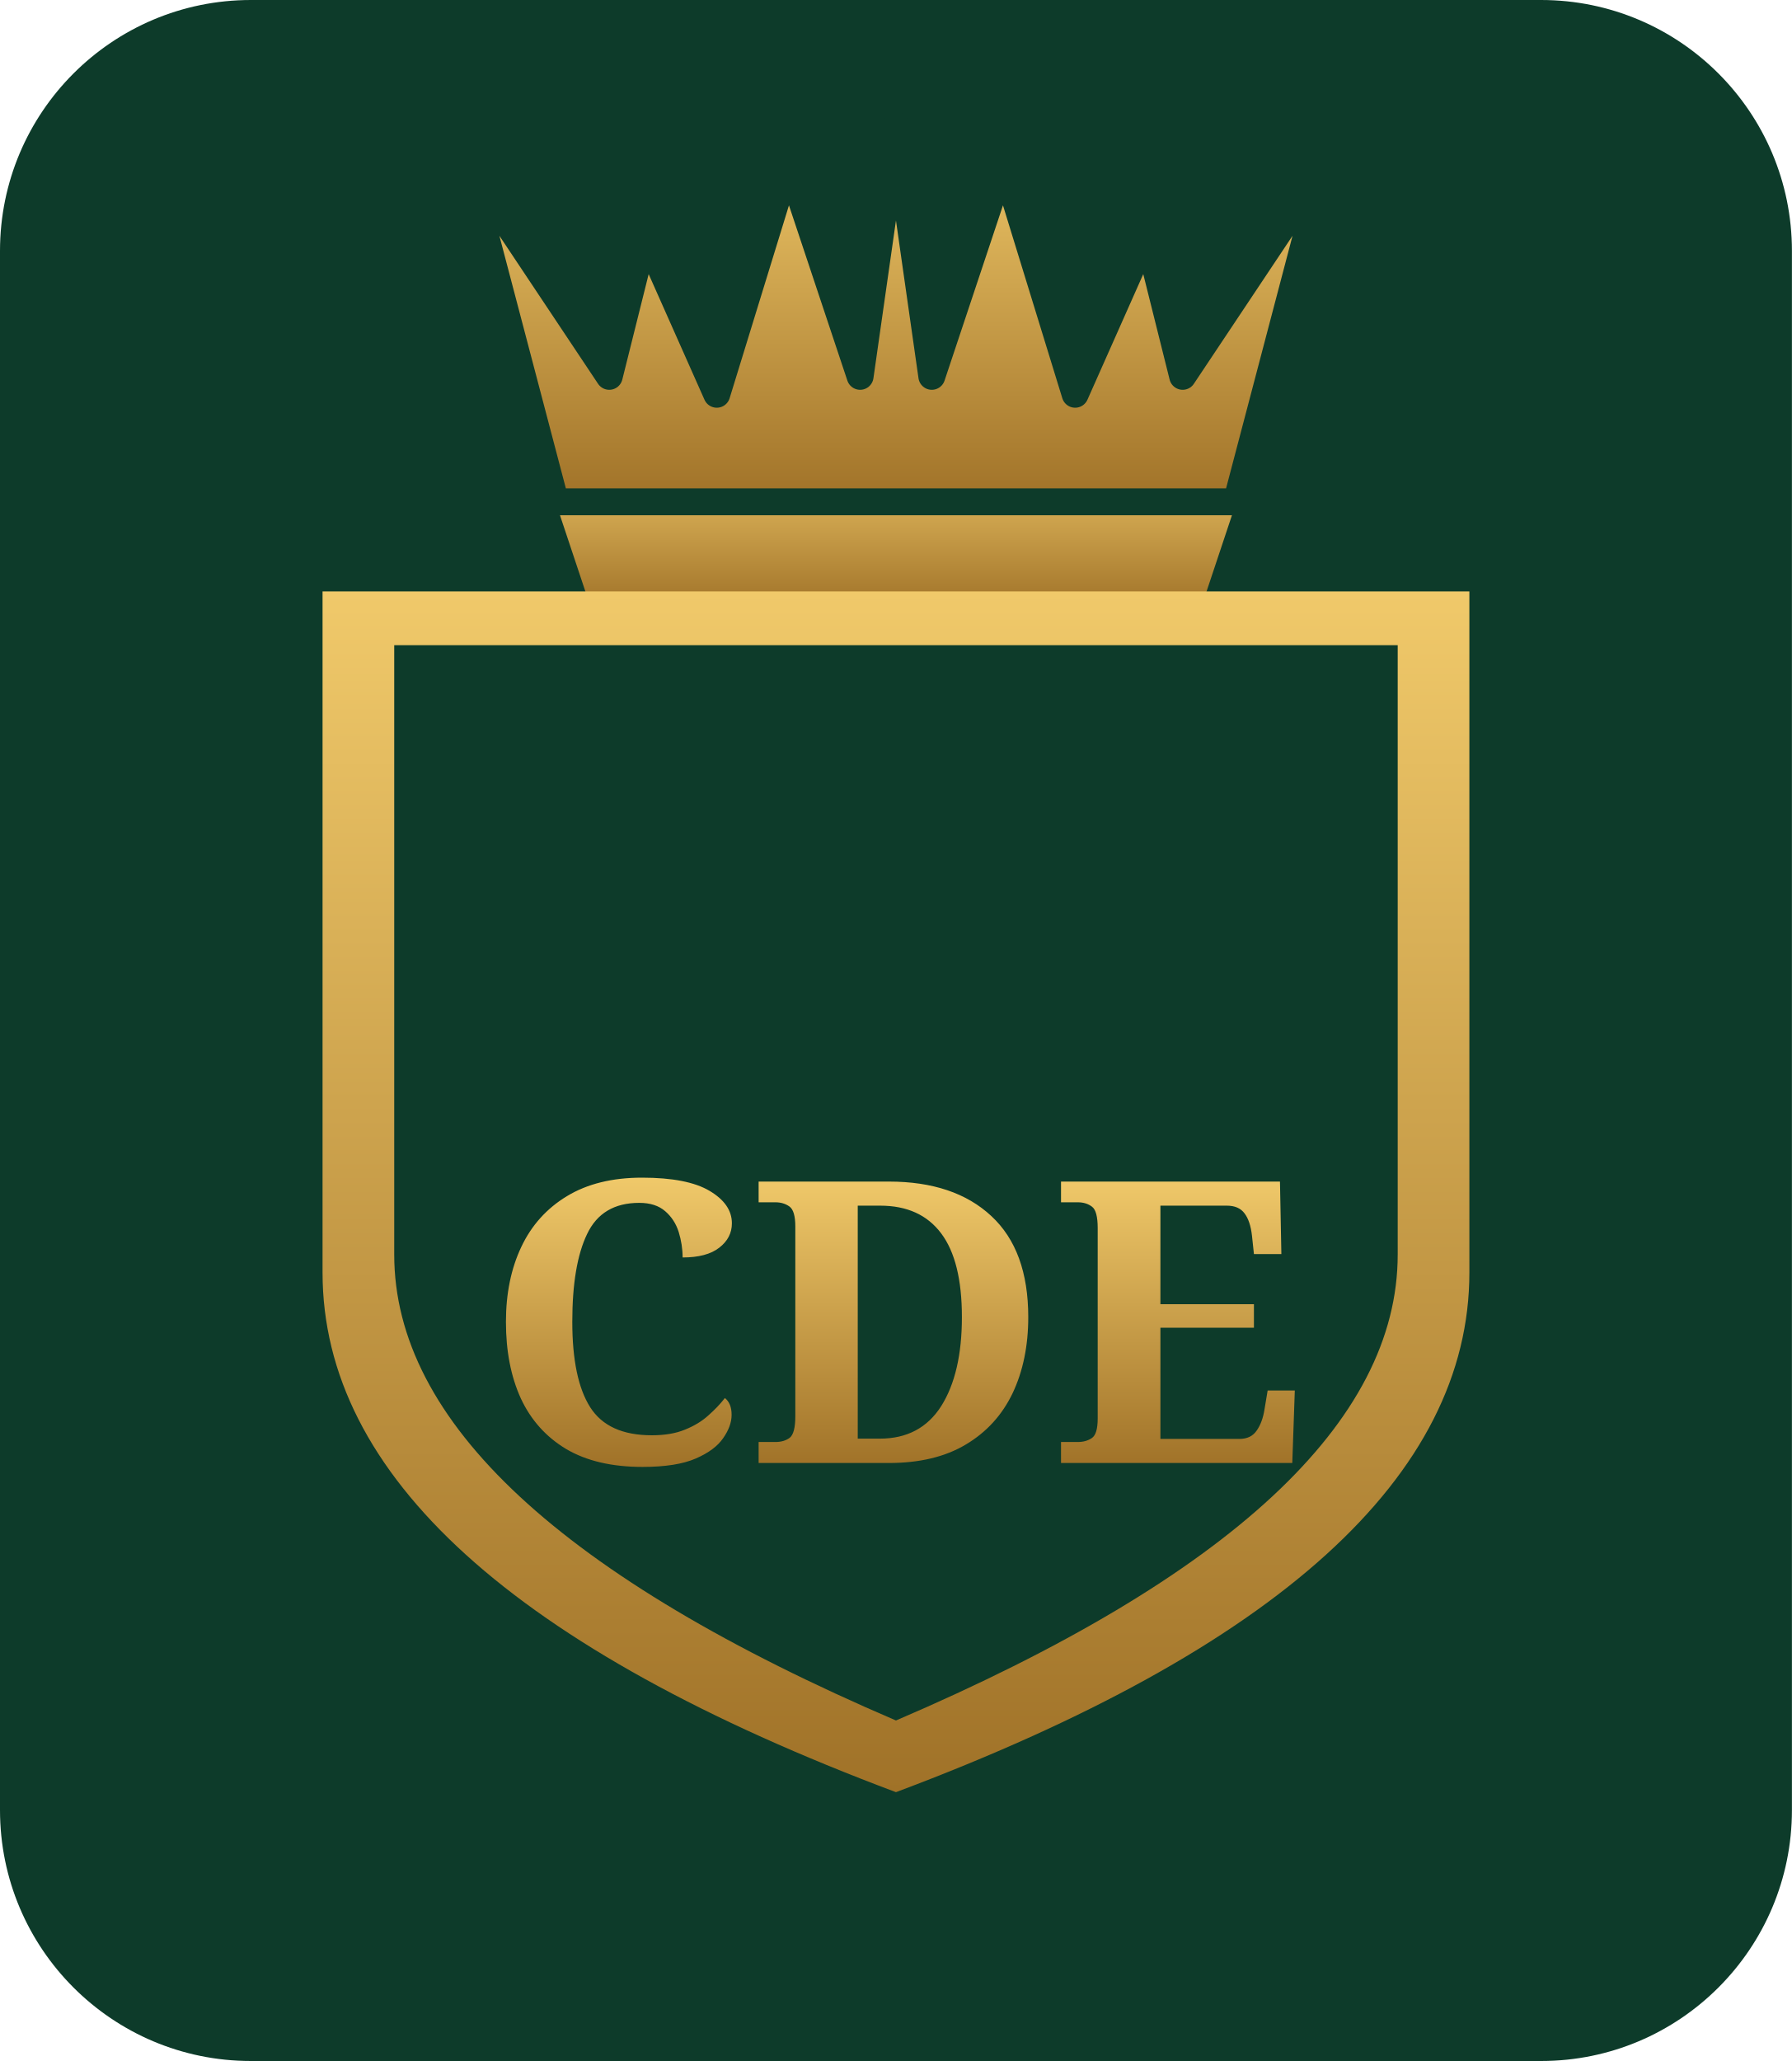
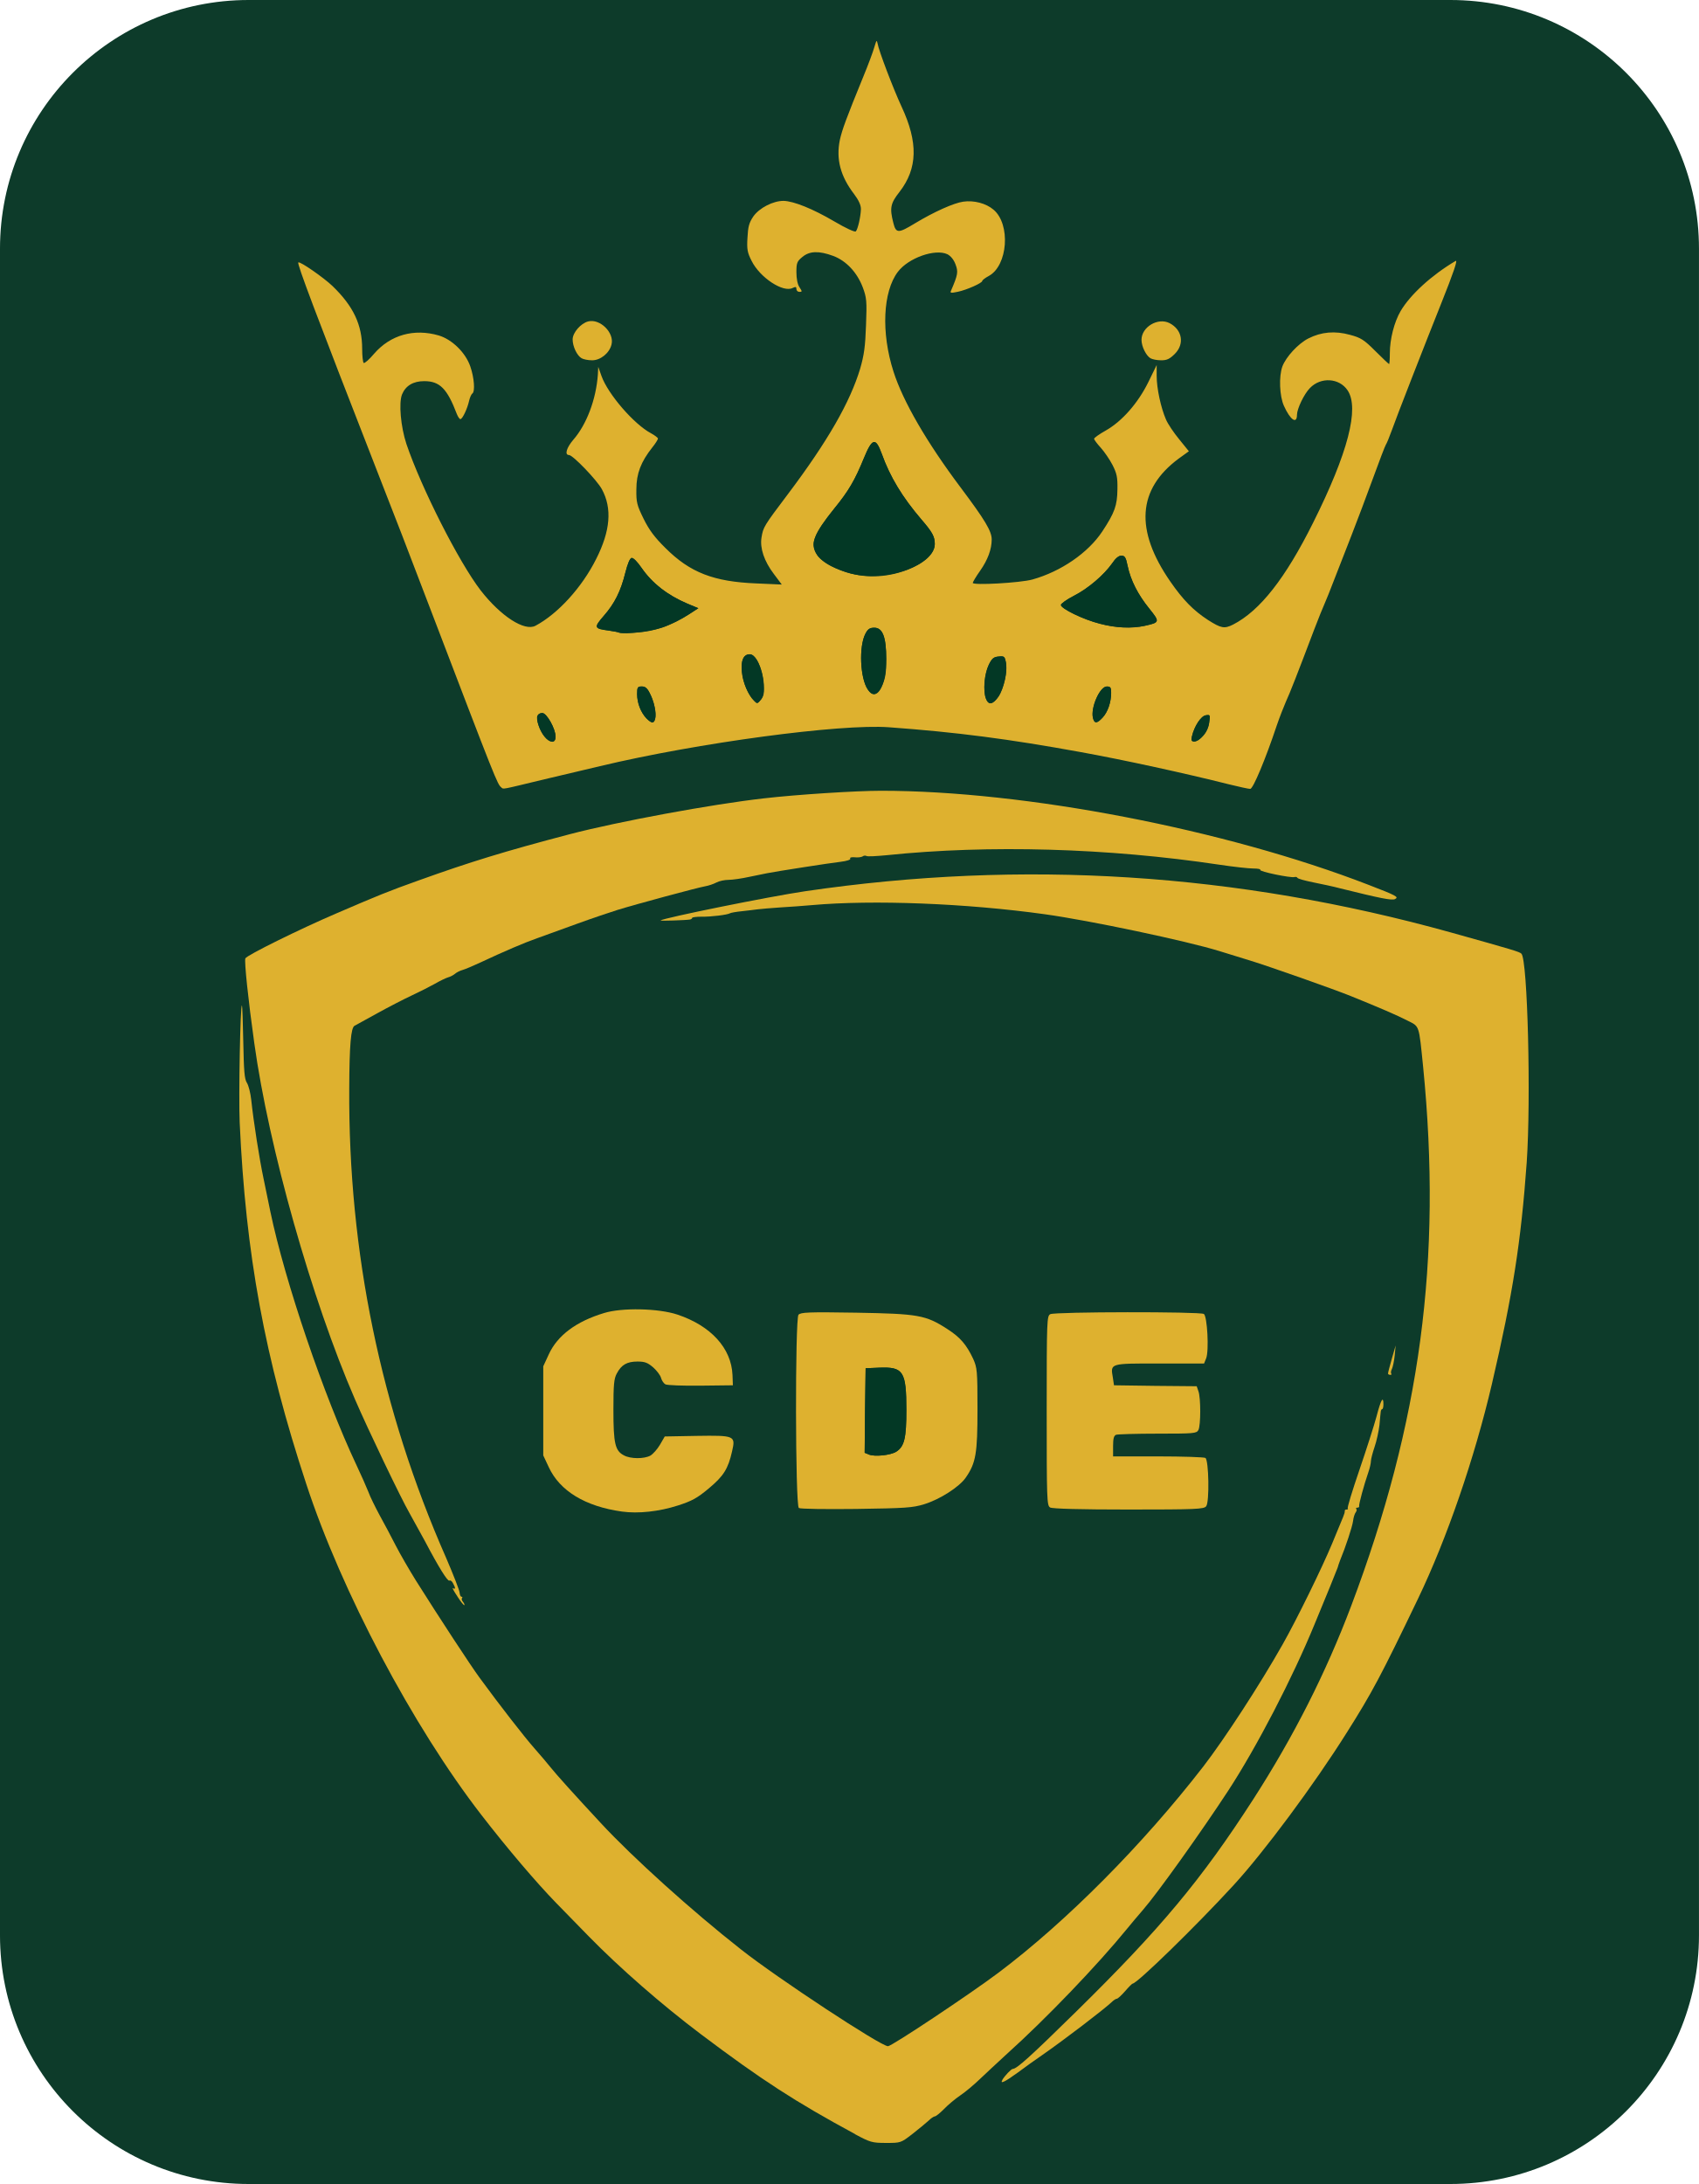
- <svg xmlns="http://www.w3.org/2000/svg" viewBox="0 0 100 115">
-   <defs>
-     <linearGradient id="g1" x1="0%" y1="0%" x2="0%" y2="100%">
-       <stop offset="0%" stop-color="#F0C96A" />
-       <stop offset="100%" stop-color="#A07228" />
-     </linearGradient>
-   </defs>
-   <rect width="100" height="115" rx="14" fill="#0D3B2A" />
-   <g transform="translate(50,0)">
-     <path d="M-19 28 Q-18 26 -16 25 L16 25 Q18 26 19 28 L17 34 L-17 34 Z" fill="url(#g1)" />
-     <path d="M-19 28 L-24 9 L-16 21 L-14 13 L-10 22 L-6 9 L-2 21 L0 7 L2 21 L6 9 L10 22 L14 13 L16 21 L24 9 L19 28 Z" fill="url(#g1)" stroke="#0D3B2A" stroke-width="1.5" stroke-linejoin="round" />
+ <svg xmlns="http://www.w3.org/2000/svg" version="1.0" width="410px" height="527px" viewBox="0 0 410 527" preserveAspectRatio="xMidYMid meet">
+   <rect width="410" height="527" rx="60" fill="#0D3B2A" />
+   <g fill="#deb12f">
+     <path d="M206.37 514.97 c-14.46 -7.82 -22.60 -13.09 -37.29 -24.16 -9.29 -7 -19.49 -15.88 -27.09 -23.66 -1.56 -1.60 -5.08 -5.22 -7.82 -8.01 -4.71 -4.85 -11.67 -13 -18.03 -21.23 -16.52 -21.37 -33.72 -53.86 -42.24 -79.85 -10.02 -30.43 -14.60 -55.28 -16.06 -87.22 -0.27 -6.09 0.14 -28.60 0.55 -28.23 0.09 0.09 0.23 4.07 0.32 8.83 0.14 6.96 0.27 8.92 0.87 9.84 0.41 0.64 0.87 2.47 1.05 4.12 0.55 5.22 1.97 14.28 2.97 18.99 0.50 2.52 1.28 6.13 1.65 8.01 3.52 16.84 12.86 44.34 20.82 61.23 1.05 2.20 2.29 5.03 2.79 6.27 0.46 1.28 1.74 3.84 2.75 5.72 1.05 1.88 2.79 5.17 3.89 7.32 1.10 2.15 3.29 5.90 4.85 8.42 5.67 9.01 13.32 20.68 15.38 23.47 4.85 6.64 10.80 14.28 13.22 17.02 1.46 1.65 3.20 3.71 3.89 4.58 1.42 1.78 5.54 6.36 12.17 13.50 7.73 8.33 21.92 21.14 33.82 30.48 8.83 6.96 33.72 23.34 35.46 23.34 0.92 0 19.86 -12.63 26.63 -17.71 16.43 -12.35 34.87 -30.93 49.47 -49.79 5.08 -6.59 13.64 -19.72 19.17 -29.51 3.39 -5.99 9.47 -18.40 11.90 -24.25 1.19 -2.88 2.38 -5.77 2.65 -6.41 0.27 -0.64 0.46 -1.28 0.41 -1.46 -0.05 -0.23 0.14 -0.37 0.46 -0.37 0.27 0 0.41 -0.14 0.27 -0.27 -0.18 -0.14 1.10 -4.30 2.79 -9.24 1.69 -4.94 3.57 -10.80 4.16 -13 1.05 -4.03 1.65 -5.03 1.65 -2.88 0 0.64 -0.14 1.14 -0.27 1.14 -0.18 0 -0.32 0.27 -0.37 0.59 -0.05 0.27 -0.18 1.78 -0.32 3.29 -0.18 1.51 -0.69 3.89 -1.19 5.31 -0.46 1.37 -0.87 2.93 -0.87 3.39 0 0.50 -0.27 1.69 -0.64 2.75 -1.01 2.93 -2.33 7.73 -2.20 8.15 0.05 0.18 -0.14 0.32 -0.46 0.32 -0.27 0 -0.37 0.14 -0.23 0.32 0.18 0.14 0.09 0.50 -0.14 0.82 -0.23 0.27 -0.55 1.24 -0.64 2.10 -0.18 1.37 -1.78 6.22 -3.16 9.56 -0.23 0.64 -0.50 1.37 -0.55 1.65 -0.09 0.27 -0.92 2.33 -1.83 4.58 -0.92 2.24 -2.61 6.36 -3.75 9.11 -5.31 12.95 -13.96 29.65 -20.91 40.27 -6.41 9.79 -16.98 24.62 -20.50 28.65 -1.19 1.37 -2.93 3.43 -3.89 4.62 -7.05 8.65 -19.54 21.69 -28.92 30.11 -2.33 2.15 -5.35 4.94 -6.64 6.18 -1.33 1.28 -3.39 3.02 -4.62 3.84 -1.28 0.87 -3.07 2.38 -3.98 3.34 -0.96 0.96 -1.92 1.74 -2.20 1.74 -0.23 0 -0.92 0.46 -1.51 1.05 -0.59 0.55 -2.33 1.97 -3.89 3.20 -2.79 2.15 -2.79 2.15 -6.36 2.15 -3.34 0 -3.80 -0.14 -7.46 -2.10z" />
+     <path d="M241.88 501.88 c0.55 -0.96 2.15 -2.65 2.52 -2.65 0.96 0 4.30 -3.02 15.24 -13.77 20.45 -20.09 30.25 -31.85 42.74 -51.20 9.84 -15.28 17.57 -30.57 23.66 -46.67 16.75 -44.34 22.01 -83.65 17.39 -130.18 -1.05 -10.30 -0.82 -9.66 -3.84 -11.17 -2.38 -1.24 -6.96 -3.20 -13.54 -5.86 -4.39 -1.78 -19.77 -7.18 -24.25 -8.56 -2.24 -0.69 -5.67 -1.74 -7.55 -2.33 -8.01 -2.47 -31.21 -7.37 -42.10 -8.88 -19.04 -2.65 -41.50 -3.52 -56.28 -2.20 -1.88 0.18 -5.26 0.41 -7.55 0.55 -2.24 0.14 -4.71 0.37 -5.49 0.46 -0.73 0.09 -2.47 0.32 -3.84 0.46 -1.37 0.14 -2.65 0.37 -2.84 0.50 -0.64 0.37 -4.58 0.87 -6.91 0.82 -1.24 0 -2.20 0.14 -2.20 0.27 0 0.18 -0.27 0.37 -0.55 0.41 -1.01 0.18 -7.23 0.37 -7.09 0.23 0.59 -0.59 26.22 -5.77 34.87 -7.05 52.58 -7.73 104.15 -4.44 155.81 9.93 15.05 4.21 16.61 4.67 17.07 5.13 1.51 1.51 2.33 35.19 1.28 50.38 -1.37 19.04 -3.34 31.80 -8.42 53.54 -4.21 17.94 -10.84 37.20 -17.80 51.71 -9.01 18.76 -11.12 22.70 -17.16 32.26 -7.96 12.68 -20.09 28.97 -27.32 36.84 -9.11 9.93 -23.34 23.79 -24.39 23.79 -0.14 0 -0.96 0.82 -1.83 1.83 -0.87 1.01 -1.78 1.83 -2.01 1.83 -0.23 0 -0.78 0.37 -1.24 0.82 -2.01 1.88 -11.35 9.01 -16.75 12.77 -1.56 1.05 -4.21 2.97 -5.95 4.26 -3.16 2.29 -4.30 2.79 -3.66 1.74z" />
+     <path d="M110.37 385.20 c-0.87 -1.28 -1.33 -2.15 -1.05 -1.97 0.64 0.37 0.64 -0.05 0 -1.19 -0.23 -0.50 -0.64 -0.78 -0.87 -0.64 -0.41 0.27 -2.56 -3.16 -5.95 -9.61 -1.10 -2.01 -2.75 -4.99 -3.66 -6.64 -2.06 -3.57 -9.98 -20.09 -13.18 -27.50 -10.43 -24.02 -20.82 -60.81 -24.30 -85.98 -1.46 -10.39 -2.43 -19.68 -2.15 -20.41 0.27 -0.73 13.18 -7.09 21.83 -10.80 9.98 -4.30 12.77 -5.45 20.09 -8.05 12.22 -4.39 20.68 -7 36.38 -11.12 11.53 -3.02 34.27 -7.23 46.86 -8.65 7.96 -0.92 22.28 -1.83 28.23 -1.83 34.69 0 83.01 9.29 117.65 22.70 6.77 2.61 7.37 2.93 6.41 3.43 -0.69 0.41 -3.57 -0.18 -13.36 -2.61 -1.51 -0.41 -4.39 -1.01 -6.41 -1.42 -2.01 -0.41 -3.71 -0.87 -3.80 -1.10 -0.09 -0.18 -0.41 -0.27 -0.69 -0.18 -0.82 0.27 -8.65 -1.33 -8.28 -1.74 0.18 -0.18 -0.59 -0.32 -1.69 -0.32 -1.10 0 -4.80 -0.41 -8.19 -0.92 -26.86 -4.03 -55.60 -4.85 -80.26 -2.29 -2.47 0.23 -4.67 0.37 -4.90 0.18 -0.23 -0.14 -0.69 -0.09 -0.96 0.14 -0.32 0.18 -1.19 0.27 -1.92 0.18 -0.73 -0.05 -1.19 0.05 -1.01 0.32 0.14 0.27 -0.82 0.59 -2.38 0.78 -2.43 0.27 -15.65 2.33 -17.71 2.75 -0.50 0.09 -2.43 0.50 -4.26 0.87 -1.83 0.41 -4.12 0.73 -5.03 0.73 -0.92 0 -2.24 0.27 -2.93 0.64 -0.69 0.37 -1.92 0.78 -2.75 0.92 -1.83 0.32 -16.79 4.35 -21.19 5.72 -1.74 0.55 -6.09 2.01 -9.61 3.29 -3.52 1.28 -7.82 2.84 -9.61 3.48 -3.25 1.14 -7.96 3.16 -13.73 5.86 -1.74 0.82 -3.71 1.65 -4.35 1.83 -0.64 0.18 -1.46 0.59 -1.83 0.92 -0.37 0.32 -1.14 0.73 -1.69 0.87 -0.59 0.18 -2.01 0.87 -3.20 1.56 -1.24 0.69 -3.75 1.97 -5.63 2.84 -1.88 0.87 -5.58 2.79 -8.24 4.26 -2.65 1.46 -5.13 2.84 -5.49 3.02 -0.87 0.46 -1.24 4.62 -1.28 15.15 -0.23 39.35 7.60 77.42 23.38 113.25 1.74 4.03 3.20 7.78 3.25 8.37 0.05 0.55 0.23 1.01 0.46 1.01 0.23 0 0.27 0.14 0.14 0.32 -0.18 0.14 -0.09 0.55 0.23 0.92 0.27 0.32 0.41 0.69 0.32 0.78 -0.09 0.14 -0.87 -0.82 -1.69 -2.10z" />
+     <path d="M150.09 364.74 c-8.88 -1.24 -15.01 -4.99 -17.66 -10.71 l-1.33 -2.84 0 -10.75 0 -10.75 1.33 -2.88 c2.10 -4.58 6.64 -7.96 13.36 -9.98 4.30 -1.33 13.09 -1.14 17.66 0.37 8.10 2.70 13.04 8.10 13.32 14.60 l0.09 2.47 -7.73 0.09 c-4.30 0.05 -8.15 -0.09 -8.56 -0.32 -0.41 -0.23 -0.87 -0.92 -1.05 -1.56 -0.14 -0.59 -1.01 -1.74 -1.88 -2.52 -1.33 -1.14 -2.01 -1.42 -3.80 -1.42 -2.52 0 -3.89 0.78 -4.99 2.88 -0.69 1.24 -0.82 2.70 -0.82 8.79 0 8.15 0.41 9.88 2.56 10.98 1.60 0.87 4.85 0.87 6.36 0.05 0.64 -0.37 1.69 -1.56 2.33 -2.65 l1.14 -1.97 7.69 -0.14 c9.20 -0.14 9.43 -0.05 8.56 3.71 -0.96 4.26 -2.06 5.99 -5.63 8.97 -2.79 2.33 -4.03 3.02 -7.46 4.12 -4.53 1.46 -9.56 2.01 -13.50 1.46z" />
+     <path d="M192.78 363.88 c-0.87 -0.55 -0.92 -45.62 -0.09 -46.63 0.55 -0.59 2.33 -0.69 13.91 -0.50 15.01 0.27 16.79 0.55 22.06 3.98 3.07 1.97 4.58 3.75 6.18 7.14 0.96 2.15 1.05 2.84 1.05 12.13 0 10.71 -0.37 13 -2.84 16.56 -1.56 2.24 -6.18 5.22 -10.02 6.41 -2.84 0.87 -4.53 0.96 -16.43 1.14 -7.28 0.09 -13.54 0 -13.82 -0.23z m23.52 -13.59 c1.97 -1.28 2.43 -3.29 2.43 -10.07 0 -9.33 -0.73 -10.43 -6.54 -10.20 l-3.29 0.14 -0.14 10.20 -0.09 10.20 1.01 0.41 c1.42 0.59 5.26 0.18 6.64 -0.69z" />
+     <path d="M253.41 363.74 c-0.78 -0.41 -0.82 -2.01 -0.82 -23.29 0 -22.10 0.05 -22.88 0.87 -23.34 1.10 -0.59 36.15 -0.64 37.06 -0.05 0.82 0.55 1.28 8.88 0.55 10.71 l-0.50 1.24 -10.71 0 c-12.13 0 -11.90 -0.09 -11.30 3.43 l0.27 1.83 9.98 0.14 9.98 0.09 0.41 1.19 c0.59 1.56 0.59 8.24 0 9.38 -0.46 0.82 -1.05 0.87 -9.84 0.87 -5.13 0 -9.61 0.14 -10.02 0.27 -0.55 0.23 -0.73 0.92 -0.73 2.75 l0 2.47 10.89 0 c5.95 0 11.07 0.18 11.39 0.37 0.82 0.50 1.01 10.71 0.18 11.67 -0.55 0.69 -2.43 0.78 -18.76 0.78 -11.44 0 -18.40 -0.18 -18.90 -0.50z" />
+     <path d="M334.96 331.43 c0 -0.23 0.41 -1.78 0.92 -3.57 l0.92 -3.20 -0.23 2.43 c-0.14 1.37 -0.46 2.84 -0.69 3.29 -0.23 0.41 -0.27 0.92 -0.14 1.10 0.14 0.14 0.05 0.27 -0.23 0.27 -0.32 0 -0.55 -0.14 -0.55 -0.32z" />
+     <path d="M120.99 189.99 c-0.92 -0.59 -1.37 -1.78 -17.16 -43.10 -7.14 -18.62 -6.73 -17.66 -12.81 -33.18 -14.96 -38.35 -19.36 -50.06 -19.04 -50.38 0.37 -0.37 6.13 3.66 8.24 5.67 5.08 4.90 7.18 9.38 7.18 15.19 0 1.74 0.18 3.25 0.37 3.39 0.23 0.14 1.37 -0.87 2.52 -2.24 3.94 -4.53 9.61 -6.13 15.60 -4.39 3.20 0.96 6.45 4.12 7.60 7.46 0.96 2.75 1.19 6.09 0.50 6.54 -0.23 0.14 -0.59 0.92 -0.78 1.74 -0.41 1.88 -1.60 4.44 -2.10 4.44 -0.23 0 -0.59 -0.55 -0.87 -1.24 -2.33 -6.13 -4.12 -7.92 -7.87 -7.92 -2.65 0 -4.48 1.10 -5.35 3.20 -0.82 2.06 -0.32 7.78 1.05 11.94 3.61 10.66 12.68 28.55 17.94 35.37 4.85 6.22 10.57 9.93 13.22 8.51 5.40 -2.88 11.21 -9.24 14.64 -16.11 3.43 -6.77 3.89 -12.22 1.37 -16.84 -1.19 -2.20 -7 -8.24 -7.92 -8.24 -1.14 0 -0.59 -1.78 1.01 -3.66 3.25 -3.71 5.54 -9.84 5.95 -15.79 l0.09 -1.83 0.78 2.20 c1.56 4.39 7.87 11.67 11.94 13.82 0.92 0.50 1.69 1.10 1.69 1.28 0 0.23 -0.59 1.19 -1.37 2.15 -2.75 3.48 -3.84 6.31 -3.84 10.11 -0.05 3.11 0.14 3.84 1.74 7.09 1.33 2.70 2.65 4.48 5.26 7.05 5.95 5.95 11.67 8.15 21.96 8.56 l6.13 0.27 -1.92 -2.56 c-2.33 -3.07 -3.39 -6.22 -2.97 -8.79 0.41 -2.52 0.55 -2.75 6.41 -10.52 9.61 -12.77 14.96 -22.15 17.39 -30.20 0.96 -3.34 1.24 -5.35 1.42 -10.52 0.23 -5.81 0.14 -6.64 -0.78 -9.11 -1.37 -3.61 -3.98 -6.41 -7.14 -7.60 -3.48 -1.28 -5.72 -1.19 -7.46 0.27 -1.28 1.05 -1.42 1.46 -1.42 3.66 0 1.56 0.27 2.93 0.73 3.61 0.69 1.05 0.69 1.14 0 1.14 -0.41 0 -0.73 -0.32 -0.73 -0.69 0 -0.55 -0.18 -0.59 -0.87 -0.27 -2.29 1.24 -7.92 -2.47 -9.93 -6.50 -1.01 -1.97 -1.19 -2.79 -1.01 -5.58 0.14 -2.70 0.37 -3.61 1.42 -5.17 1.46 -2.06 4.76 -3.75 7.28 -3.75 2.43 0.05 7.09 1.92 12.22 4.94 2.79 1.65 4.99 2.65 5.22 2.43 0.50 -0.50 1.19 -3.57 1.24 -5.40 0 -0.96 -0.55 -2.15 -1.65 -3.61 -3.29 -4.30 -4.39 -8.42 -3.43 -13.09 0.55 -2.47 1.56 -5.22 5.67 -15.28 1.14 -2.75 2.33 -5.95 2.65 -7.09 0.50 -1.69 0.59 -1.83 0.78 -0.87 0.23 1.56 3.75 10.84 5.77 15.19 4.07 8.69 3.89 14.96 -0.46 20.59 -2.20 2.79 -2.43 3.89 -1.51 7.50 0.64 2.56 1.19 2.56 5.17 0.14 4.71 -2.84 9.43 -4.94 11.71 -5.26 2.61 -0.37 5.49 0.41 7.28 1.92 4.21 3.52 3.48 13.54 -1.14 16.02 -0.87 0.46 -1.56 1.01 -1.56 1.19 0 0.50 -3.71 2.15 -5.86 2.61 -1.78 0.37 -1.97 0.32 -1.65 -0.32 1.65 -3.84 1.74 -4.48 1.05 -6.31 -0.41 -1.10 -1.14 -2.01 -1.97 -2.43 -2.93 -1.37 -9.38 0.87 -11.94 4.26 -3.61 4.76 -4.07 14.69 -1.05 24.07 2.29 7.18 8.05 17.11 16.20 27.96 5.86 7.82 7.50 10.52 7.50 12.54 0 2.38 -0.96 4.94 -2.79 7.55 -1.01 1.42 -1.78 2.75 -1.78 2.93 0 0.64 11.49 0 14.41 -0.82 6.86 -1.92 13.41 -6.41 16.84 -11.58 3.02 -4.58 3.61 -6.27 3.66 -10.20 0.05 -2.88 -0.14 -3.80 -1.19 -5.86 -0.69 -1.33 -1.97 -3.20 -2.84 -4.16 -0.87 -0.96 -1.60 -1.92 -1.60 -2.15 0 -0.23 1.28 -1.14 2.84 -2.01 3.94 -2.24 7.78 -6.64 10.25 -11.67 l2.01 -4.12 0 2.61 c0 3.02 1.01 7.69 2.24 10.52 0.46 1.10 1.92 3.25 3.20 4.80 l2.33 2.88 -2.47 1.78 c-9.93 7.37 -10.62 17.21 -2.01 29.65 3.07 4.44 5.58 7 9.11 9.29 3.16 2.01 3.94 2.15 6.04 1.10 6.50 -3.34 12.63 -11.17 19.31 -24.57 8.42 -16.84 11.21 -27.64 8.33 -31.94 -2.01 -3.02 -6.50 -3.29 -9.11 -0.55 -1.42 1.46 -3.07 4.94 -3.11 6.41 0 2.38 -1.60 1.33 -3.16 -2.15 -1.05 -2.33 -1.24 -7.05 -0.37 -9.47 0.87 -2.33 3.84 -5.54 6.27 -6.77 3.16 -1.60 6.45 -1.88 10.07 -0.87 2.61 0.69 3.39 1.19 6.13 3.94 1.69 1.69 3.20 3.11 3.29 3.11 0.09 0 0.18 -1.19 0.18 -2.65 0 -3.34 1.05 -7.50 2.61 -10.16 2.33 -3.94 7.46 -8.65 13.27 -12.08 0.55 -0.32 -0.50 2.79 -3.48 10.25 -3.57 8.92 -11.03 28 -11.94 30.66 -0.59 1.65 -1.24 3.20 -1.42 3.43 -0.18 0.27 -1.56 3.84 -3.07 8.01 -1.51 4.16 -3.89 10.43 -5.26 13.96 -1.37 3.52 -3.25 8.33 -4.16 10.66 -0.92 2.38 -1.92 4.94 -2.29 5.72 -0.37 0.82 -1.51 3.61 -2.52 6.27 -4.07 10.75 -5.90 15.42 -6.82 17.39 -0.50 1.14 -1.51 3.71 -2.20 5.72 -2.70 8.10 -5.72 15.33 -6.41 15.33 -0.41 0 -2.70 -0.50 -5.13 -1.10 -10.52 -2.65 -25.40 -5.90 -35.78 -7.78 -17.34 -3.16 -29.93 -4.80 -46.26 -5.99 -11.71 -0.87 -46.17 3.75 -69.74 9.38 -2.01 0.46 -8.01 1.92 -13.36 3.16 -10.98 2.65 -9.84 2.43 -10.48 1.97z m13.09 -12.22 c0 -1.92 -2.15 -5.72 -3.20 -5.72 -1.24 0 -1.56 1.01 -0.92 2.93 1.10 3.43 4.12 5.45 4.12 2.79z m156.22 -0.18 c0.82 -0.82 1.37 -2.01 1.51 -3.25 0.27 -1.83 0.23 -1.92 -0.82 -1.74 -1.14 0.14 -2.79 2.65 -3.34 5.08 -0.41 1.69 0.96 1.69 2.65 -0.09z m-132.20 -4.16 c0.37 -1.19 -0.18 -3.98 -1.24 -6.04 -0.64 -1.33 -1.14 -1.74 -1.97 -1.74 -1.01 0 -1.14 0.18 -1.14 1.83 0 2.15 0.87 4.39 2.24 5.86 1.24 1.24 1.74 1.28 2.10 0.09z m107.99 -0.27 c1.24 -1.33 2.06 -3.71 2.06 -5.99 0 -1.28 -0.18 -1.51 -1.05 -1.51 -1.69 0 -3.94 5.13 -3.34 7.60 0.37 1.42 0.96 1.37 2.33 -0.09z m-81.82 -8.19 c-0.27 -3.71 -1.88 -7.09 -3.34 -7.09 -1.51 0 -2.20 1.51 -1.88 4.35 0.23 2.47 1.51 5.49 2.93 6.86 0.73 0.78 0.82 0.73 1.65 -0.27 0.73 -0.92 0.82 -1.60 0.64 -3.84z m56.74 3.07 c1.24 -1.88 2.15 -6.04 1.74 -8.19 -0.27 -1.42 -0.41 -1.56 -1.74 -1.42 -1.19 0.09 -1.65 0.46 -2.38 1.97 -1.69 3.48 -1.33 9.66 0.55 9.29 0.46 -0.09 1.24 -0.82 1.83 -1.65z m-28.10 -2.70 c0.78 -1.74 0.96 -3.07 0.96 -6.31 0 -5.31 -0.87 -7.55 -2.88 -7.55 -1.10 0 -1.56 0.32 -2.15 1.46 -1.60 3.07 -1.28 10.66 0.55 13.41 1.19 1.83 2.38 1.46 3.52 -1.01z m-52.44 -14.14 c1.69 -0.69 4.21 -1.97 5.58 -2.84 l2.47 -1.60 -2.65 -1.10 c-4.80 -2.06 -8.42 -4.85 -11.03 -8.60 -1.01 -1.46 -2.01 -2.52 -2.43 -2.43 -0.41 0.09 -0.96 1.37 -1.51 3.57 -1.10 4.44 -2.56 7.41 -5.22 10.43 -2.43 2.79 -2.33 3.07 1.19 3.52 1.14 0.18 2.29 0.37 2.52 0.50 1.42 0.55 8.19 -0.32 11.07 -1.46z m115.77 -0.18 c3.66 -0.82 3.71 -0.92 1.10 -4.16 -2.75 -3.39 -4.48 -6.82 -5.22 -10.30 -0.41 -2.06 -0.69 -2.47 -1.51 -2.47 -0.64 0 -1.42 0.64 -2.24 1.88 -2.01 2.84 -5.81 6.09 -9.24 7.82 -1.69 0.87 -3.11 1.88 -3.11 2.20 0 0.87 5.40 3.52 9.43 4.53 3.80 1.01 7.55 1.19 10.80 0.50z m-60.31 -12.58 c5.54 -1.33 9.66 -4.35 9.66 -7.14 0 -1.78 -0.55 -2.84 -3.20 -5.90 -4.62 -5.40 -7.60 -10.30 -9.61 -15.92 -1.46 -3.98 -2.29 -3.80 -4.30 1.10 -2.20 5.35 -3.66 7.87 -7.09 12.08 -3.48 4.30 -5.08 7.05 -5.08 8.69 0 2.01 1.60 3.94 4.35 5.31 5.03 2.43 9.98 3.02 15.28 1.78z" />
+     <path d="M140.34 86.44 c-1.10 -0.64 -2.15 -2.84 -2.15 -4.53 0 -1.65 1.97 -3.89 3.75 -4.35 2.88 -0.73 6.36 2.75 5.63 5.58 -0.50 2.06 -2.65 3.80 -4.67 3.80 -0.96 0 -2.10 -0.23 -2.56 -0.50z" />
+     <path d="M277.62 86.44 c-1.05 -0.64 -2.15 -2.84 -2.15 -4.44 0 -3.11 3.98 -5.45 6.77 -4.03 3.07 1.60 3.66 5.03 1.28 7.41 -1.24 1.24 -1.92 1.56 -3.29 1.56 -1.01 0 -2.15 -0.23 -2.61 -0.50z" />
  </g>
-   <path d="M18 33 L18 71 Q18 88 50 100 Q82 88 82 71 L82 33 Z" fill="url(#g1)" />
-   <path d="M22 36 L22 70 Q22 84 50 96 Q78 84 78 70 L78 36 Z" fill="#0D3B2A" />
-   <text x="50" y="74" text-anchor="middle" dominant-baseline="middle" font-family="serif" font-size="22" font-weight="700" fill="url(#g1)">CDE</text>
+   <g fill="#033825">
+     <path d="M209.67 350.97 l-1.01 -0.41 0.09 -10.20 0.14 -10.20 3.29 -0.14 c5.81 -0.23 6.54 0.87 6.54 10.20 0 6.77 -0.46 8.79 -2.43 10.07 -1.37 0.87 -5.22 1.28 -6.64 0.69z" />
+     <path d="M131.37 177.73 c-1.14 -1.42 -2.06 -4.12 -1.69 -4.99 0.14 -0.37 0.64 -0.69 1.19 -0.69 1.05 0 3.20 3.80 3.20 5.72 0 1.56 -1.46 1.56 -2.70 -0.05z" />
+     <path d="M287.64 177.68 c0.55 -2.43 2.20 -4.94 3.34 -5.08 1.05 -0.18 1.10 -0.09 0.82 1.74 -0.27 2.15 -2.20 4.58 -3.61 4.58 -0.69 0 -0.78 -0.23 -0.55 -1.24z" />
+     <path d="M155.99 173.33 c-1.37 -1.46 -2.24 -3.71 -2.24 -5.86 0 -1.65 0.14 -1.83 1.14 -1.83 0.82 0 1.33 0.41 1.97 1.74 1.51 2.93 1.78 6.96 0.55 6.96 -0.23 0 -0.87 -0.46 -1.42 -1.01z" />
+     <path d="M263.75 173.24 c-0.59 -2.47 1.65 -7.60 3.34 -7.60 0.87 0 1.05 0.23 1.05 1.51 0 2.29 -0.82 4.67 -2.06 5.99 -1.37 1.46 -1.97 1.51 -2.33 0.09z" />
+     <path d="M181.98 169.08 c-1.42 -1.37 -2.70 -4.39 -2.93 -6.86 -0.32 -2.84 0.37 -4.35 1.88 -4.35 2.47 0 4.58 8.60 2.70 10.94 -0.82 1.01 -0.92 1.05 -1.65 0.27z" />
+     <path d="M237.90 168.53 c-0.69 -1.78 -0.32 -5.95 0.73 -8.15 0.73 -1.51 1.19 -1.88 2.38 -1.97 1.33 -0.14 1.46 0 1.74 1.42 0.64 3.39 -1.56 9.47 -3.57 9.84 -0.50 0.09 -0.96 -0.27 -1.28 -1.14z" />
+     <path d="M209.39 166.33 c-1.83 -2.75 -2.15 -10.34 -0.55 -13.41 0.59 -1.14 1.05 -1.46 2.15 -1.46 2.01 0 2.88 2.24 2.88 7.55 0.05 6.64 -2.38 10.57 -4.48 7.32z" />
+     <path d="M149.40 152.65 c-0.23 -0.14 -1.37 -0.32 -2.52 -0.50 -3.52 -0.46 -3.61 -0.73 -1.19 -3.52 2.65 -3.02 4.12 -5.99 5.22 -10.43 0.55 -2.20 1.10 -3.48 1.51 -3.57 0.41 -0.09 1.42 0.96 2.43 2.43 2.61 3.75 6.22 6.54 11.03 8.60 l2.65 1.10 -2.47 1.60 c-4.12 2.65 -8.24 4.03 -12.45 4.26 -2.06 0.14 -3.94 0.14 -4.21 0.05z" />
+     <path d="M265.45 150.50 c-4.03 -1.01 -9.43 -3.66 -9.43 -4.53 0 -0.32 1.42 -1.33 3.11 -2.20 3.43 -1.74 7.23 -4.99 9.24 -7.82 0.82 -1.24 1.60 -1.88 2.24 -1.88 0.82 0 1.10 0.41 1.51 2.47 0.73 3.48 2.47 6.91 5.22 10.30 2.61 3.25 2.56 3.34 -1.10 4.16 -3.25 0.69 -7 0.50 -10.80 -0.50z" />
+     <path d="M205.59 138.47 c-3.66 -0.92 -7.41 -2.93 -8.42 -4.58 -1.69 -2.79 -0.87 -4.94 4.21 -11.26 3.43 -4.21 4.90 -6.73 7.09 -12.08 2.01 -4.90 2.84 -5.08 4.30 -1.10 2.01 5.63 4.99 10.52 9.61 15.92 2.65 3.07 3.20 4.12 3.20 5.90 0 5.08 -11.53 9.24 -20 7.18z" />
+   </g>
</svg>
